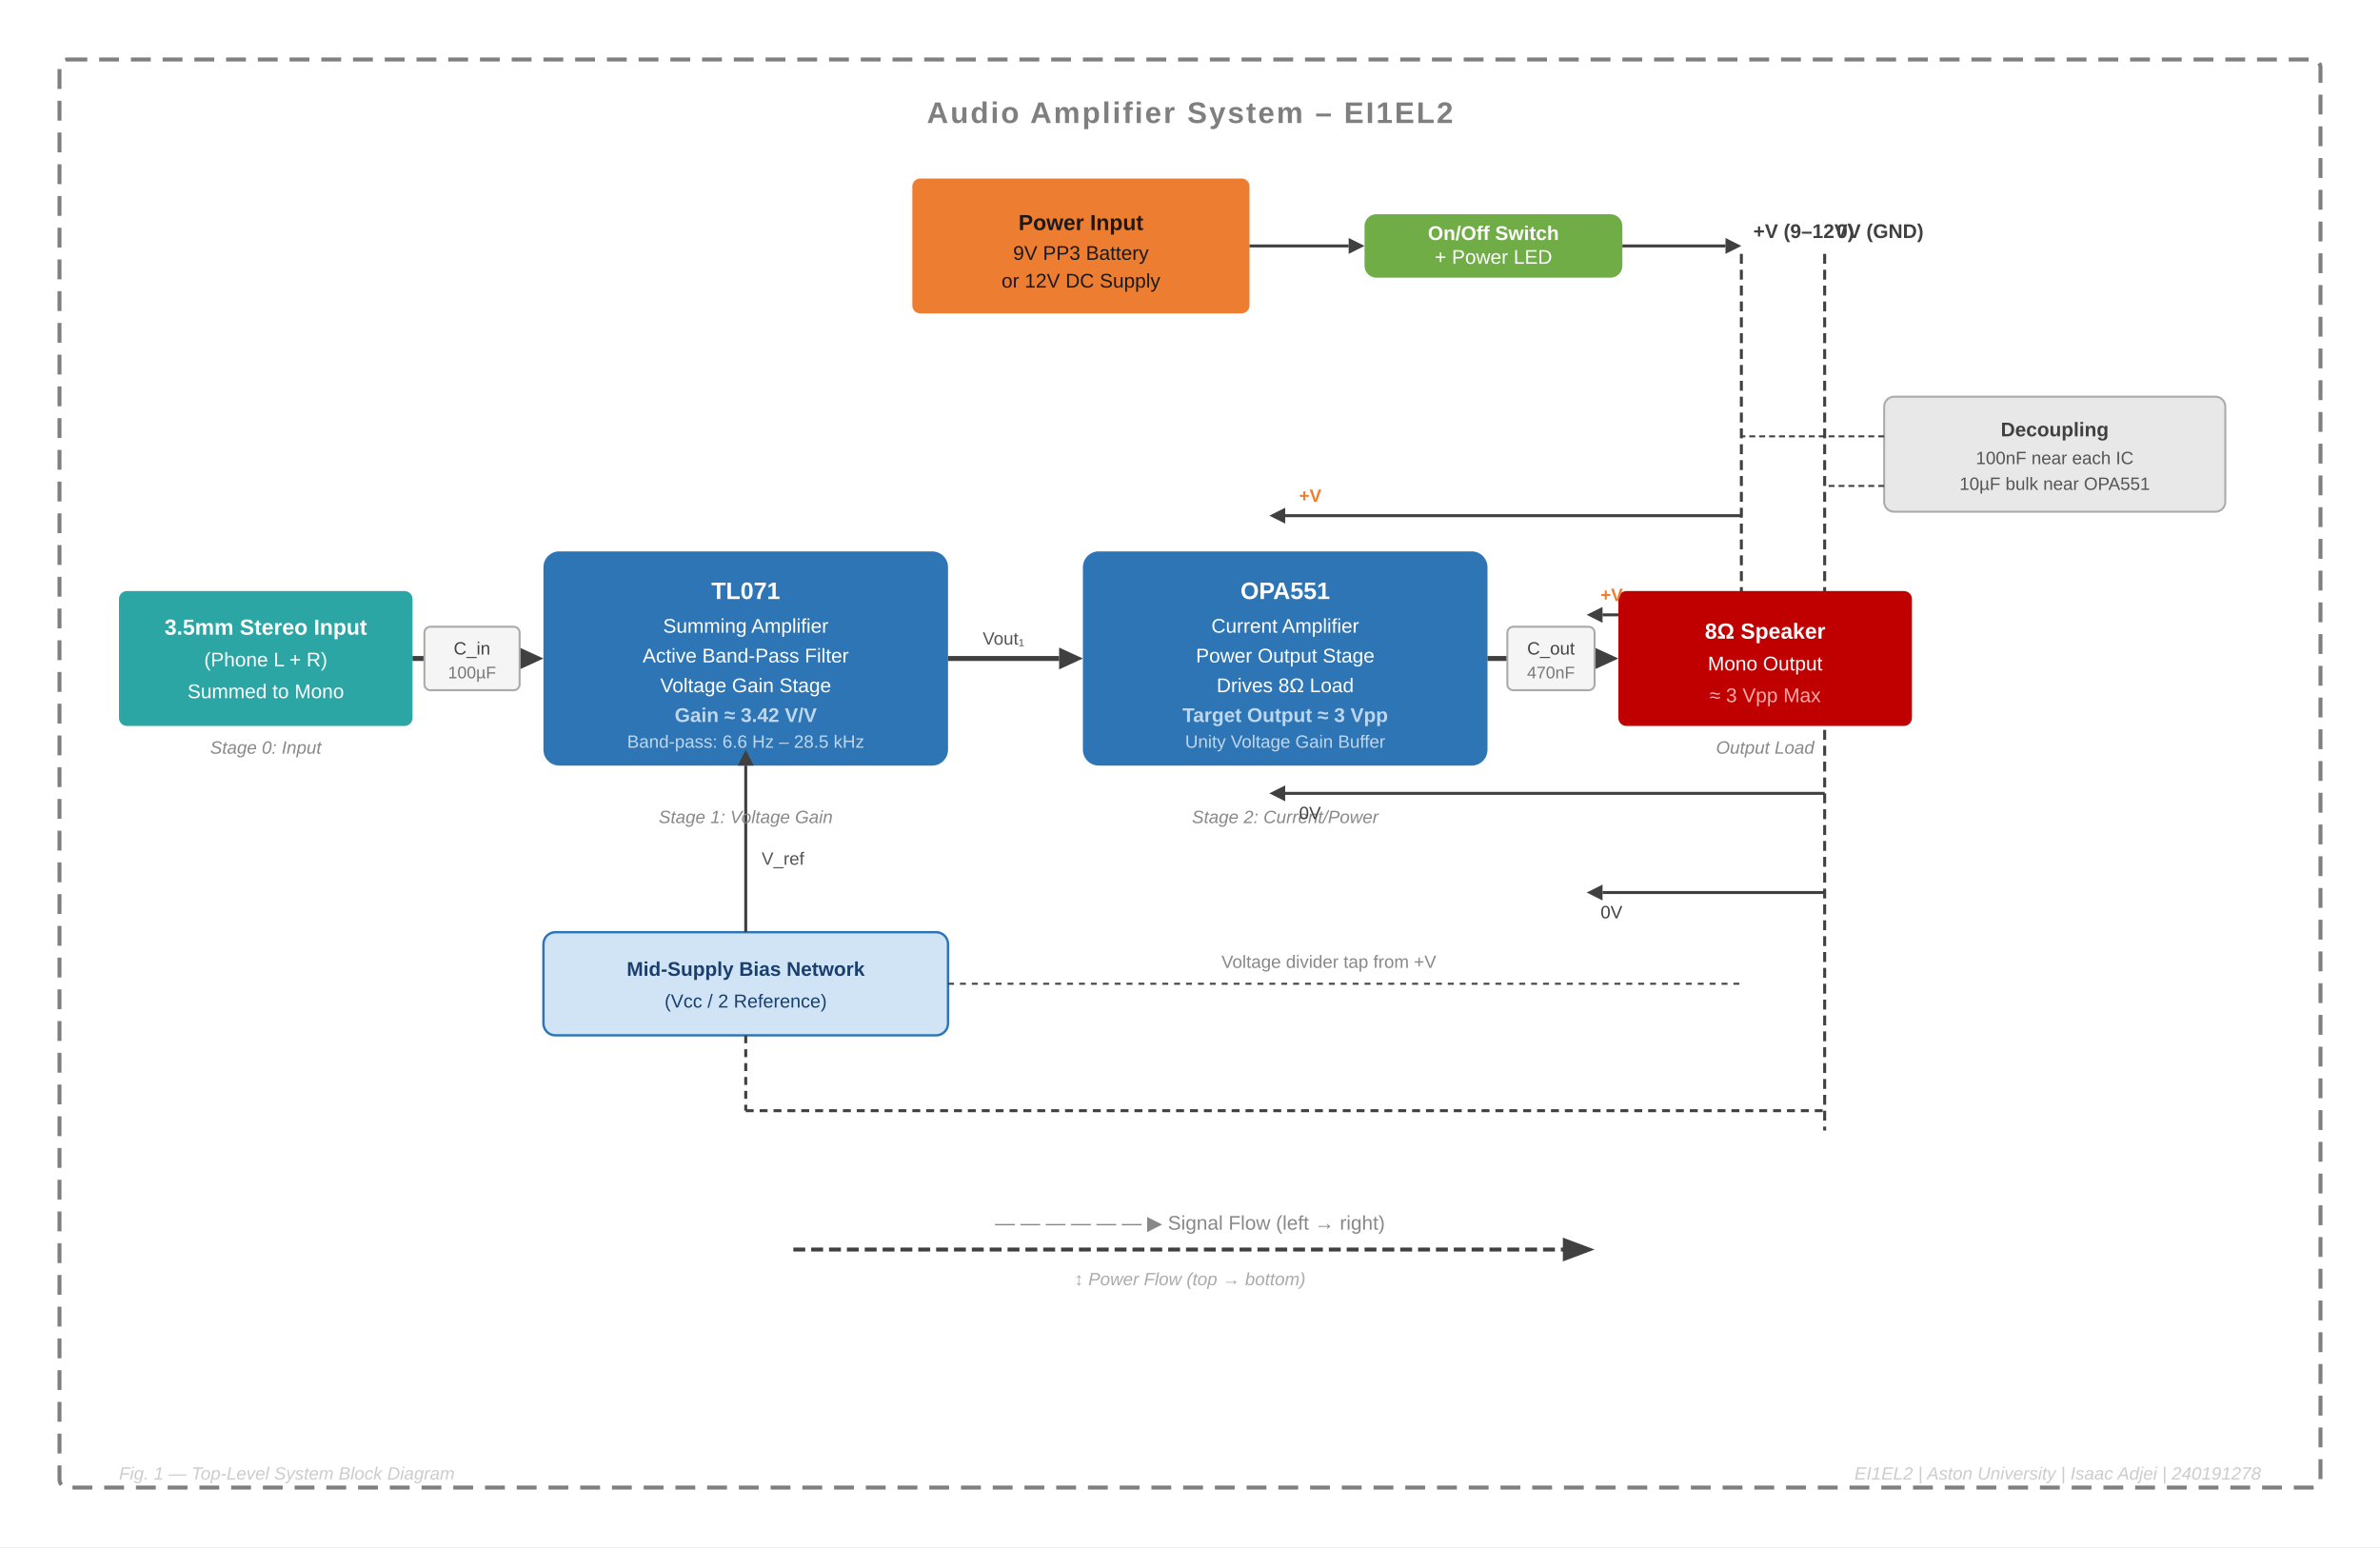
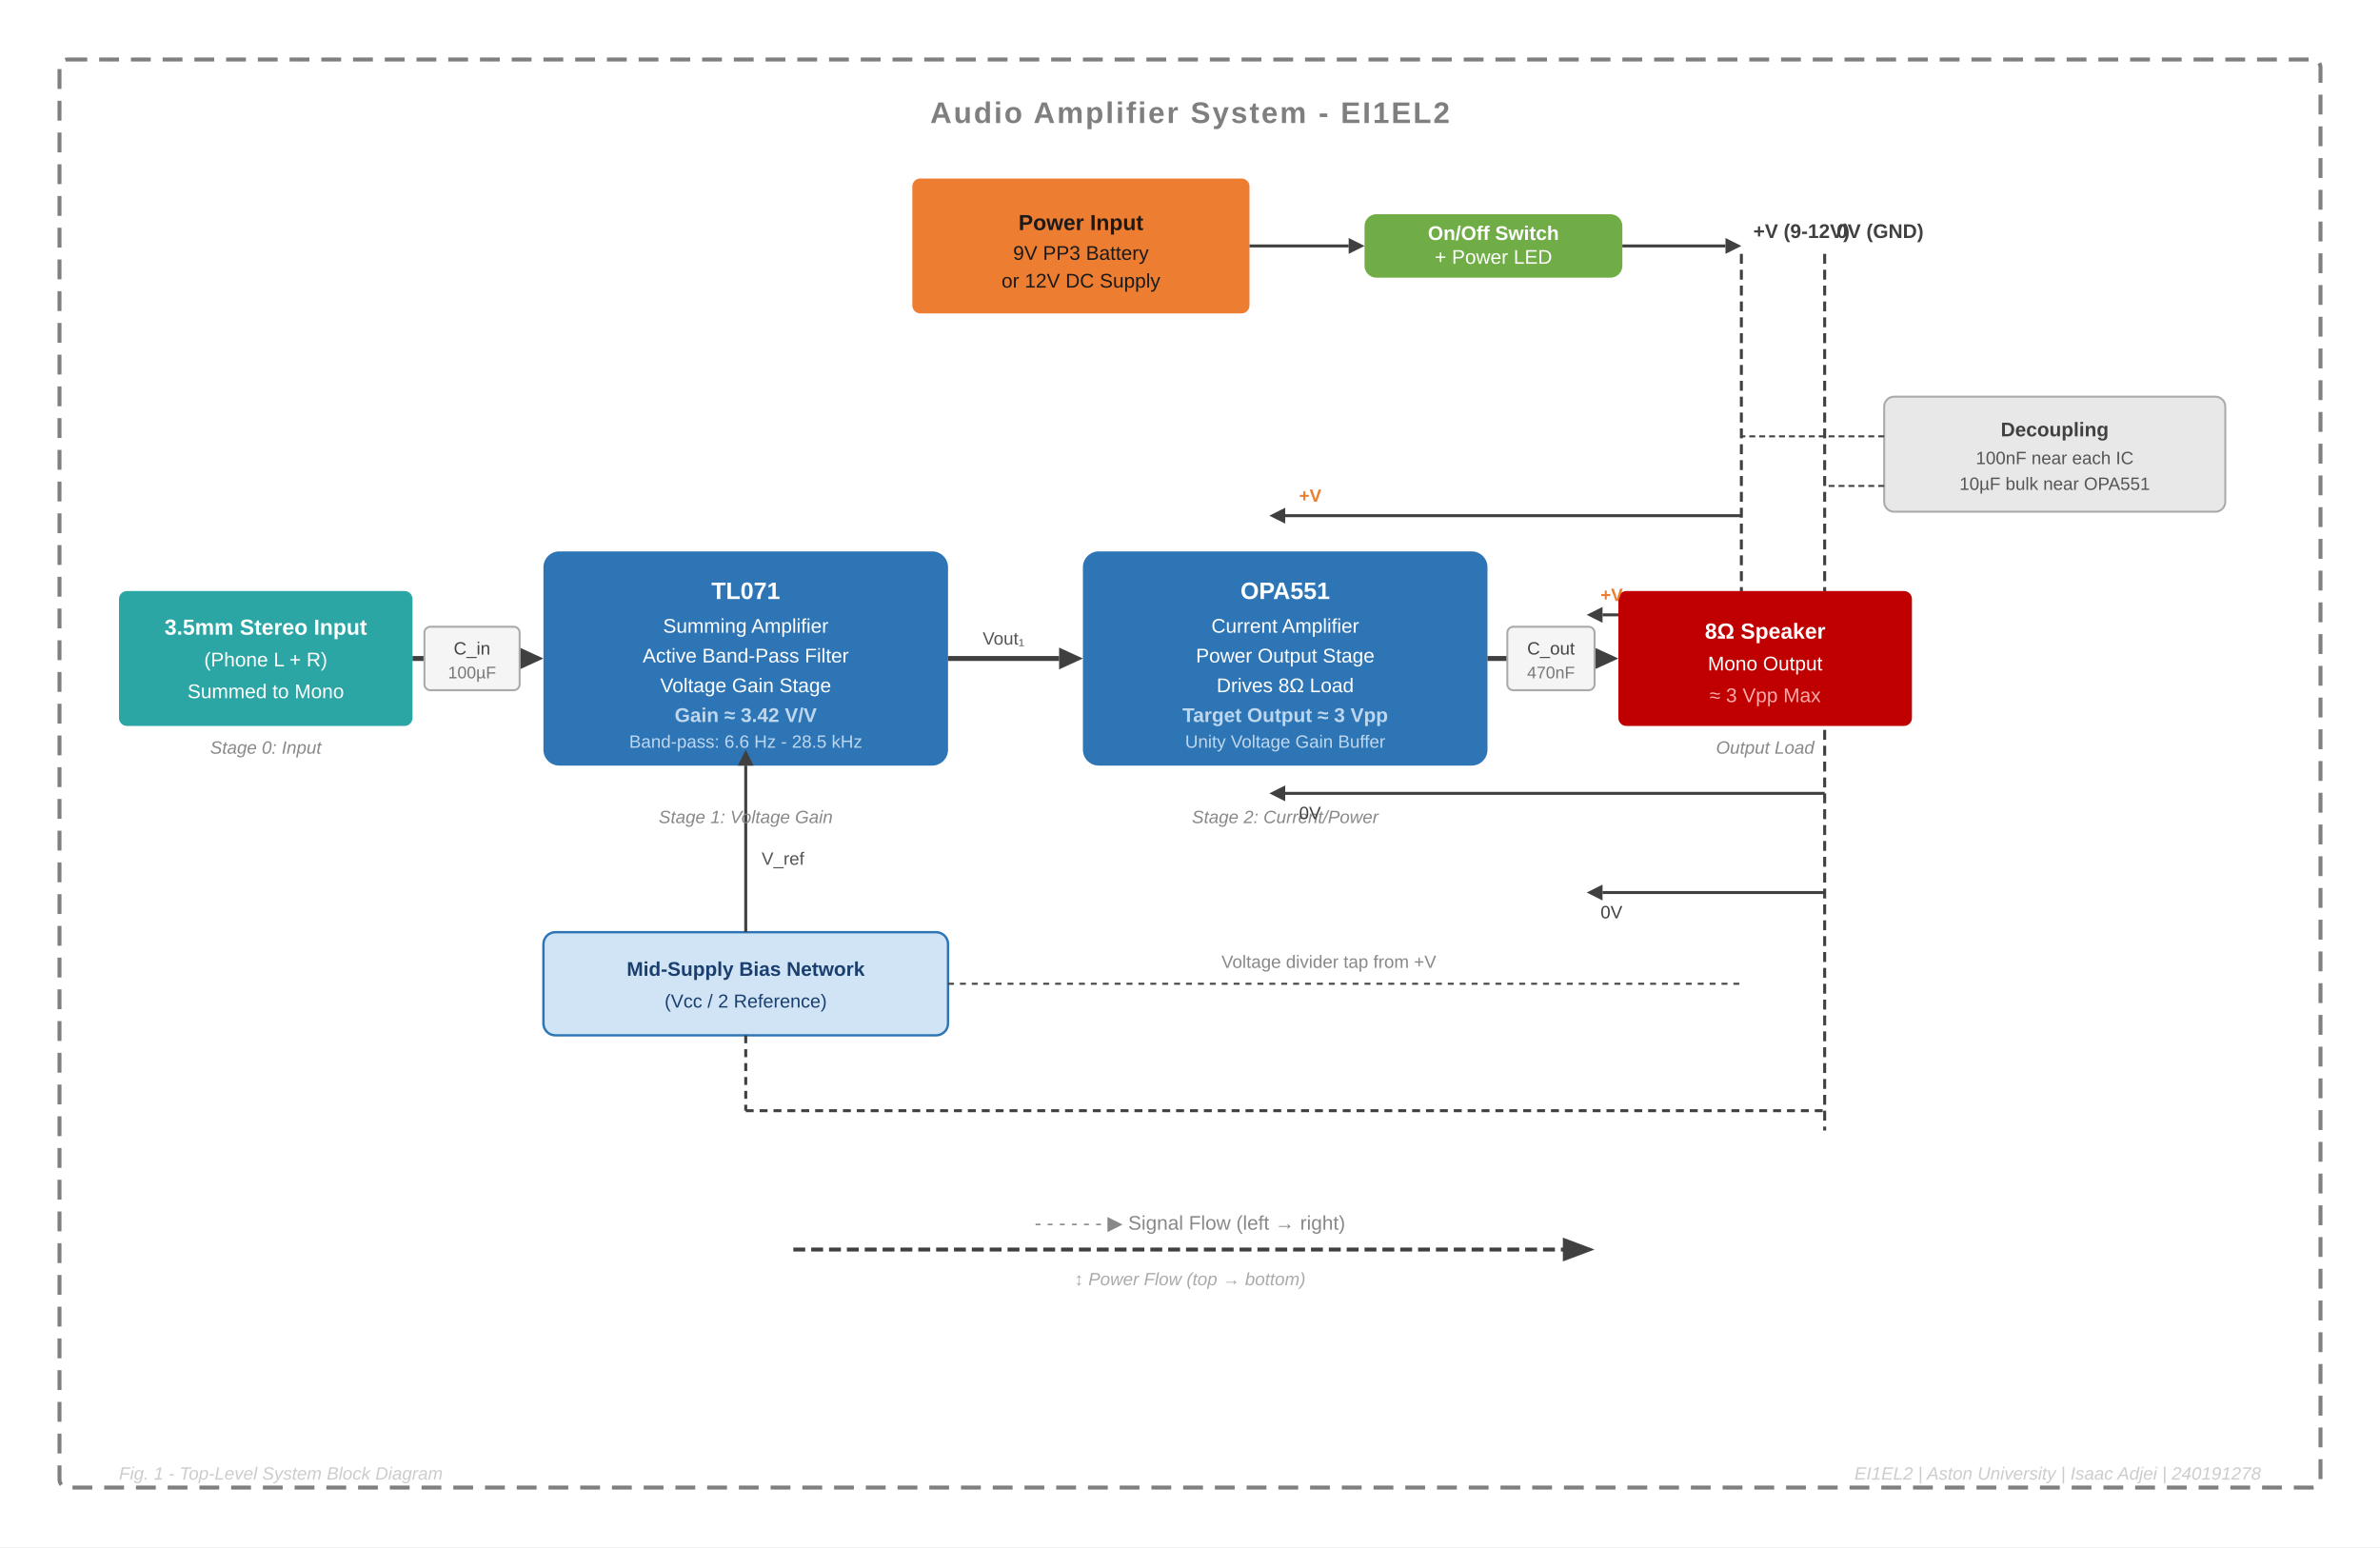
<svg xmlns="http://www.w3.org/2000/svg" width="1200" height="780" viewBox="0 0 1200 780" font-family="Arial, Calibri, sans-serif">
  <rect width="1200" height="780" fill="white" />
  <rect x="30" y="30" width="1140" height="720" fill="none" stroke="#7F7F7F" stroke-width="2" stroke-dasharray="10,6" rx="4" />
-   <text x="600" y="62" text-anchor="middle" font-size="15" font-weight="bold" fill="#7F7F7F" letter-spacing="1">Audio Amplifier System – EI1EL2</text>
+   <text x="600" y="62" text-anchor="middle" font-size="15" font-weight="bold" fill="#7F7F7F" letter-spacing="1">Audio Amplifier System - EI1EL2</text>
  <rect x="460" y="90" width="170" height="68" fill="#ED7D31" stroke="none" rx="4" />
  <text x="545" y="116" text-anchor="middle" font-size="11" font-weight="bold" fill="#1A1A1A">Power Input</text>
  <text x="545" y="131" text-anchor="middle" font-size="10" fill="#1A1A1A">9V PP3 Battery</text>
  <text x="545" y="145" text-anchor="middle" font-size="10" fill="#1A1A1A">or 12V DC Supply</text>
  <line x1="630" y1="124" x2="680" y2="124" stroke="#404040" stroke-width="1.5" />
  <polygon points="680,120 688,124 680,128" fill="#404040" />
  <rect x="688" y="108" width="130" height="32" fill="#70AD47" stroke="none" rx="6" />
  <text x="753" y="121" text-anchor="middle" font-size="10" font-weight="bold" fill="white">On/Off Switch</text>
  <text x="753" y="133" text-anchor="middle" font-size="10" fill="white">+ Power LED</text>
  <line x1="818" y1="124" x2="870" y2="124" stroke="#404040" stroke-width="1.5" />
  <polygon points="870,120 878,124 870,128" fill="#404040" />
-   <text x="884" y="120" font-size="10" fill="#404040" font-weight="bold">+V (9–12V)</text>
+   <text x="884" y="120" font-size="10" fill="#404040" font-weight="bold">+V (9-12V)</text>
  <line x1="878" y1="128" x2="878" y2="310" stroke="#404040" stroke-width="1.5" stroke-dasharray="5,3" />
  <line x1="878" y1="260" x2="648" y2="260" stroke="#404040" stroke-width="1.5" />
  <polygon points="648,256 640,260 648,264" fill="#404040" />
  <line x1="878" y1="310" x2="808" y2="310" stroke="#404040" stroke-width="1.5" />
  <polygon points="808,306 800,310 808,314" fill="#404040" />
  <line x1="920" y1="128" x2="920" y2="570" stroke="#404040" stroke-width="1.5" stroke-dasharray="5,3" />
  <text x="926" y="120" font-size="10" fill="#404040" font-weight="bold">0V (GND)</text>
  <line x1="818" y1="140" x2="920" y2="140" stroke="none" />
  <line x1="920" y1="400" x2="648" y2="400" stroke="#404040" stroke-width="1.5" />
  <polygon points="648,396 640,400 648,404" fill="#404040" />
  <line x1="920" y1="450" x2="808" y2="450" stroke="#404040" stroke-width="1.5" />
  <polygon points="808,446 800,450 808,454" fill="#404040" />
  <rect x="950" y="200" width="172" height="58" fill="#E8E8E8" stroke="#AAAAAA" stroke-width="1" rx="5" />
  <text x="1036" y="220" text-anchor="middle" font-size="10" font-weight="bold" fill="#404040">Decoupling</text>
  <text x="1036" y="234" text-anchor="middle" font-size="9" fill="#555555">100nF near each IC</text>
  <text x="1036" y="247" text-anchor="middle" font-size="9" fill="#555555">10µF bulk near OPA551</text>
  <line x1="950" y1="220" x2="878" y2="220" stroke="#404040" stroke-width="1" stroke-dasharray="3,2" />
  <line x1="950" y1="245" x2="920" y2="245" stroke="#404040" stroke-width="1" stroke-dasharray="3,2" />
  <rect x="60" y="298" width="148" height="68" fill="#2CA6A4" stroke="none" rx="4" />
  <text x="134" y="320" text-anchor="middle" font-size="11" font-weight="bold" fill="white">3.5mm Stereo Input</text>
  <text x="134" y="336" text-anchor="middle" font-size="10" fill="white">(Phone L + R)</text>
  <text x="134" y="352" text-anchor="middle" font-size="10" fill="white">Summed to Mono</text>
  <line x1="208" y1="332" x2="262" y2="332" stroke="#404040" stroke-width="2.5" />
  <polygon points="262,326.5 274,332 262,337.5" fill="#404040" />
  <text x="235" y="325" text-anchor="middle" font-size="9" fill="#555555">Vin</text>
  <rect x="274" y="278" width="204" height="108" fill="#2E75B6" stroke="none" rx="8" />
  <text x="376" y="302" text-anchor="middle" font-size="12" font-weight="bold" fill="white">TL071</text>
  <text x="376" y="319" text-anchor="middle" font-size="10" fill="white">Summing Amplifier</text>
  <text x="376" y="334" text-anchor="middle" font-size="10" fill="white">Active Band-Pass Filter</text>
  <text x="376" y="349" text-anchor="middle" font-size="10" fill="white">Voltage Gain Stage</text>
  <text x="376" y="364" text-anchor="middle" font-size="10" font-weight="bold" fill="#BDD7EE">Gain ≈ 3.42 V/V</text>
-   <text x="376" y="377" text-anchor="middle" font-size="9" fill="#BDD7EE">Band-pass: 6.6 Hz – 28.5 kHz</text>
+   <text x="376" y="377" text-anchor="middle" font-size="9" fill="#BDD7EE">Band-pass: 6.6 Hz - 28.5 kHz</text>
  <line x1="478" y1="332" x2="534" y2="332" stroke="#404040" stroke-width="2.5" />
  <polygon points="534,326.5 546,332 534,337.5" fill="#404040" />
  <text x="506" y="325" text-anchor="middle" font-size="9" fill="#555555">Vout₁</text>
  <rect x="546" y="278" width="204" height="108" fill="#2E75B6" stroke="none" rx="8" />
  <text x="648" y="302" text-anchor="middle" font-size="12" font-weight="bold" fill="white">OPA551</text>
  <text x="648" y="319" text-anchor="middle" font-size="10" fill="white">Current Amplifier</text>
  <text x="648" y="334" text-anchor="middle" font-size="10" fill="white">Power Output Stage</text>
  <text x="648" y="349" text-anchor="middle" font-size="10" fill="white">Drives 8Ω Load</text>
  <text x="648" y="364" text-anchor="middle" font-size="10" font-weight="bold" fill="#BDD7EE">Target Output ≈ 3 Vpp</text>
  <text x="648" y="377" text-anchor="middle" font-size="9" fill="#BDD7EE">Unity Voltage Gain Buffer</text>
  <line x1="750" y1="332" x2="804" y2="332" stroke="#404040" stroke-width="2.5" />
  <polygon points="804,326.5 816,332 804,337.5" fill="#404040" />
  <text x="777" y="325" text-anchor="middle" font-size="9" fill="#555555">Vout</text>
  <rect x="816" y="298" width="148" height="68" fill="#C00000" stroke="none" rx="4" />
  <text x="890" y="322" text-anchor="middle" font-size="11" font-weight="bold" fill="white">8Ω Speaker</text>
  <text x="890" y="338" text-anchor="middle" font-size="10" fill="white">Mono Output</text>
  <text x="890" y="354" text-anchor="middle" font-size="10" fill="#FFAAAA">≈ 3 Vpp Max</text>
  <rect x="274" y="470" width="204" height="52" fill="#D0E4F5" stroke="#2E75B6" stroke-width="1.2" rx="6" />
  <text x="376" y="492" text-anchor="middle" font-size="10" font-weight="bold" fill="#1A3F6F">Mid-Supply Bias Network</text>
  <text x="376" y="508" text-anchor="middle" font-size="9.5" fill="#1A3F6F">(Vcc / 2 Reference)</text>
  <line x1="376" y1="470" x2="376" y2="386" stroke="#404040" stroke-width="1.5" />
  <polygon points="372,386 376,378 380,386" fill="#404040" />
  <text x="384" y="436" font-size="9" fill="#555555">V_ref</text>
  <line x1="376" y1="522" x2="376" y2="560" stroke="#404040" stroke-width="1.5" stroke-dasharray="4,3" />
  <line x1="376" y1="560" x2="920" y2="560" stroke="#404040" stroke-width="1.5" stroke-dasharray="4,3" />
  <line x1="478" y1="496" x2="878" y2="496" stroke="#404040" stroke-width="1" stroke-dasharray="3,3" />
  <line x1="878" y1="496" x2="878" y2="310" stroke="none" />
  <text x="670" y="488" text-anchor="middle" font-size="9" fill="#888888">Voltage divider tap from +V</text>
  <rect x="214" y="316" width="48" height="32" fill="#F5F5F5" stroke="#AAAAAA" stroke-width="1" rx="3" />
  <text x="238" y="330" text-anchor="middle" font-size="9" fill="#444444">C_in</text>
  <text x="238" y="342" text-anchor="middle" font-size="8.5" fill="#777777">100µF</text>
  <rect x="760" y="316" width="44" height="32" fill="#F5F5F5" stroke="#AAAAAA" stroke-width="1" rx="3" />
  <text x="782" y="330" text-anchor="middle" font-size="9" fill="#444444">C_out</text>
  <text x="782" y="342" text-anchor="middle" font-size="8.5" fill="#777777">470nF</text>
  <text x="134" y="380" text-anchor="middle" font-size="9" fill="#888888" font-style="italic">Stage 0: Input</text>
  <text x="376" y="415" text-anchor="middle" font-size="9" fill="#888888" font-style="italic">Stage 1: Voltage Gain</text>
  <text x="648" y="415" text-anchor="middle" font-size="9" fill="#888888" font-style="italic">Stage 2: Current/Power</text>
  <text x="890" y="380" text-anchor="middle" font-size="9" fill="#888888" font-style="italic">Output Load</text>
  <text x="655" y="253" font-size="9" fill="#ED7D31" font-weight="bold">+V</text>
  <text x="655" y="413" font-size="9" fill="#404040">0V</text>
  <text x="807" y="303" font-size="9" fill="#ED7D31" font-weight="bold">+V</text>
  <text x="807" y="463" font-size="9" fill="#404040">0V</text>
  <text x="600" y="620" text-anchor="middle" font-size="10" fill="#888888">
-     — — — — — — ▶  Signal Flow (left → right)
+       - - - - - - ▶  Signal Flow (left → right)
  </text>
  <line x1="400" y1="630" x2="800" y2="630" stroke="#404040" stroke-width="2" stroke-dasharray="6,3" marker-end="url(#arrow_signal)" />
  <defs>
    <marker id="arrow_signal" markerWidth="8" markerHeight="6" refX="6" refY="3" orient="auto">
      <polygon points="0 0, 8 3, 0 6" fill="#404040" />
    </marker>
  </defs>
  <text x="600" y="648" text-anchor="middle" font-size="9" fill="#AAAAAA" font-style="italic">
    ↕  Power Flow (top → bottom)
  </text>
  <text x="1140" y="746" text-anchor="end" font-size="9" fill="#CCCCCC" font-style="italic">
    EI1EL2 | Aston University | Isaac Adjei | 240191278
  </text>
  <text x="60" y="746" font-size="9" fill="#CCCCCC" font-style="italic">
-     Fig. 1 — Top-Level System Block Diagram
+       Fig. 1 - Top-Level System Block Diagram
  </text>
</svg>
